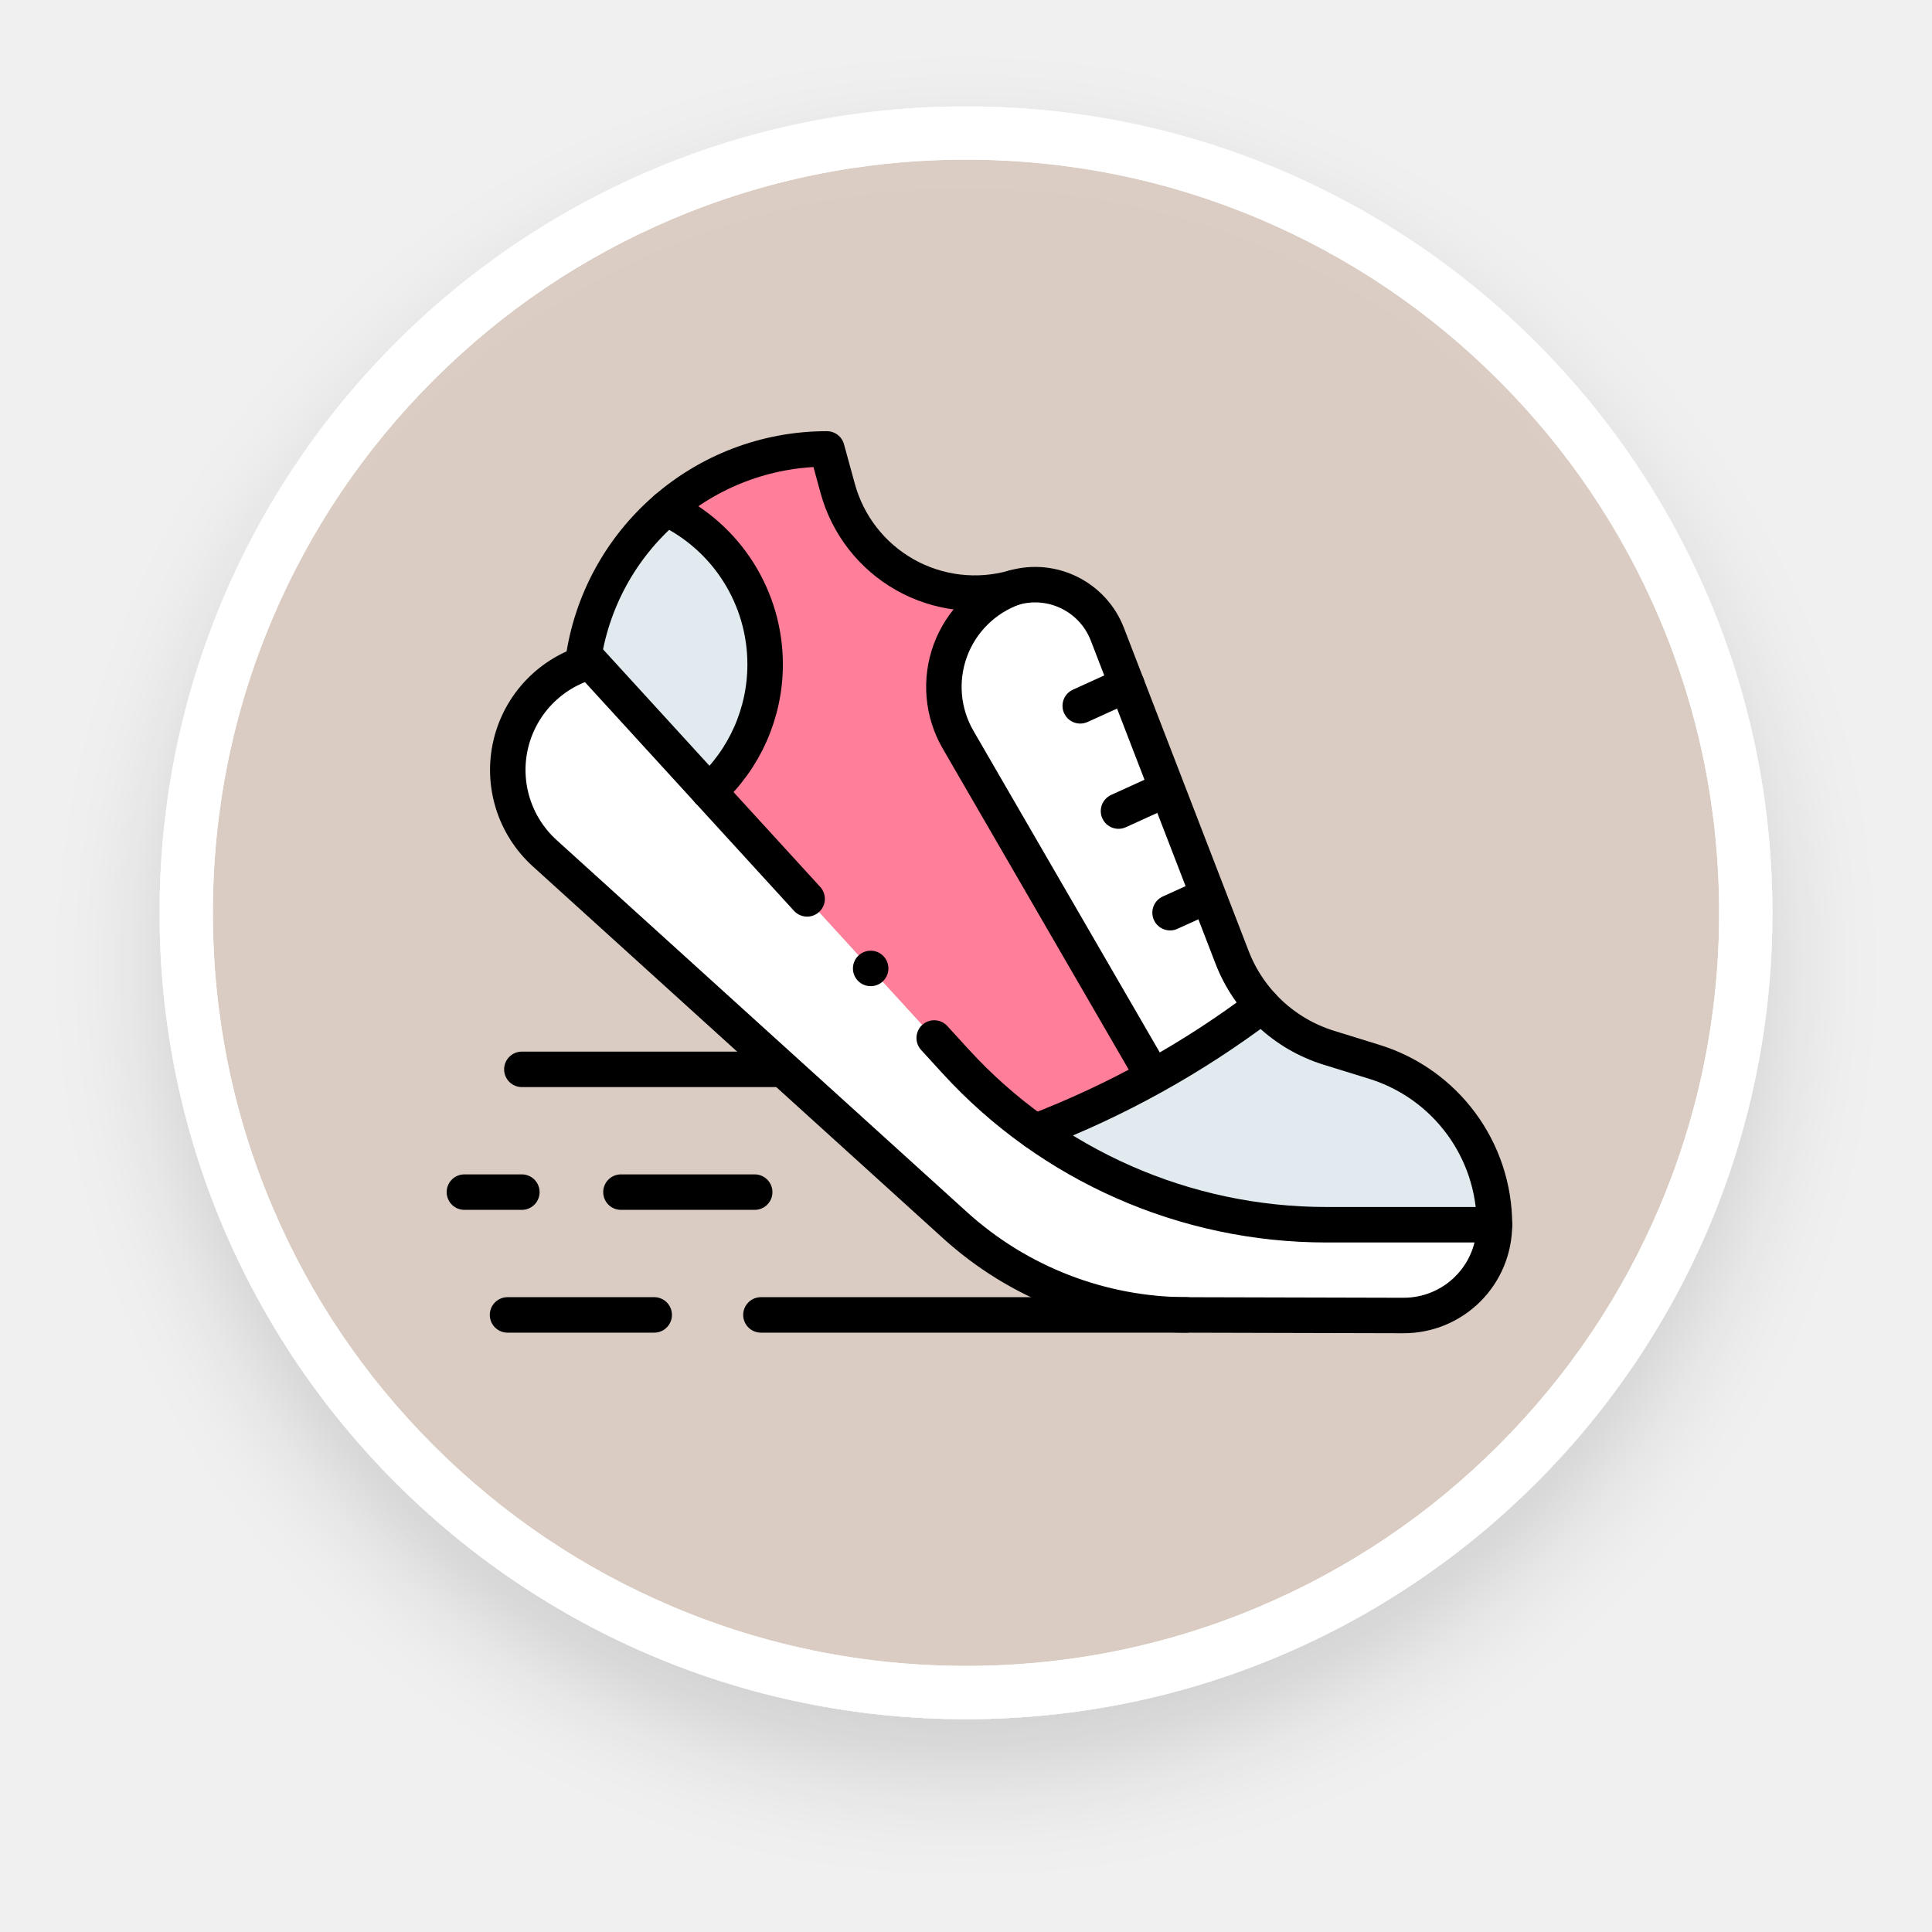
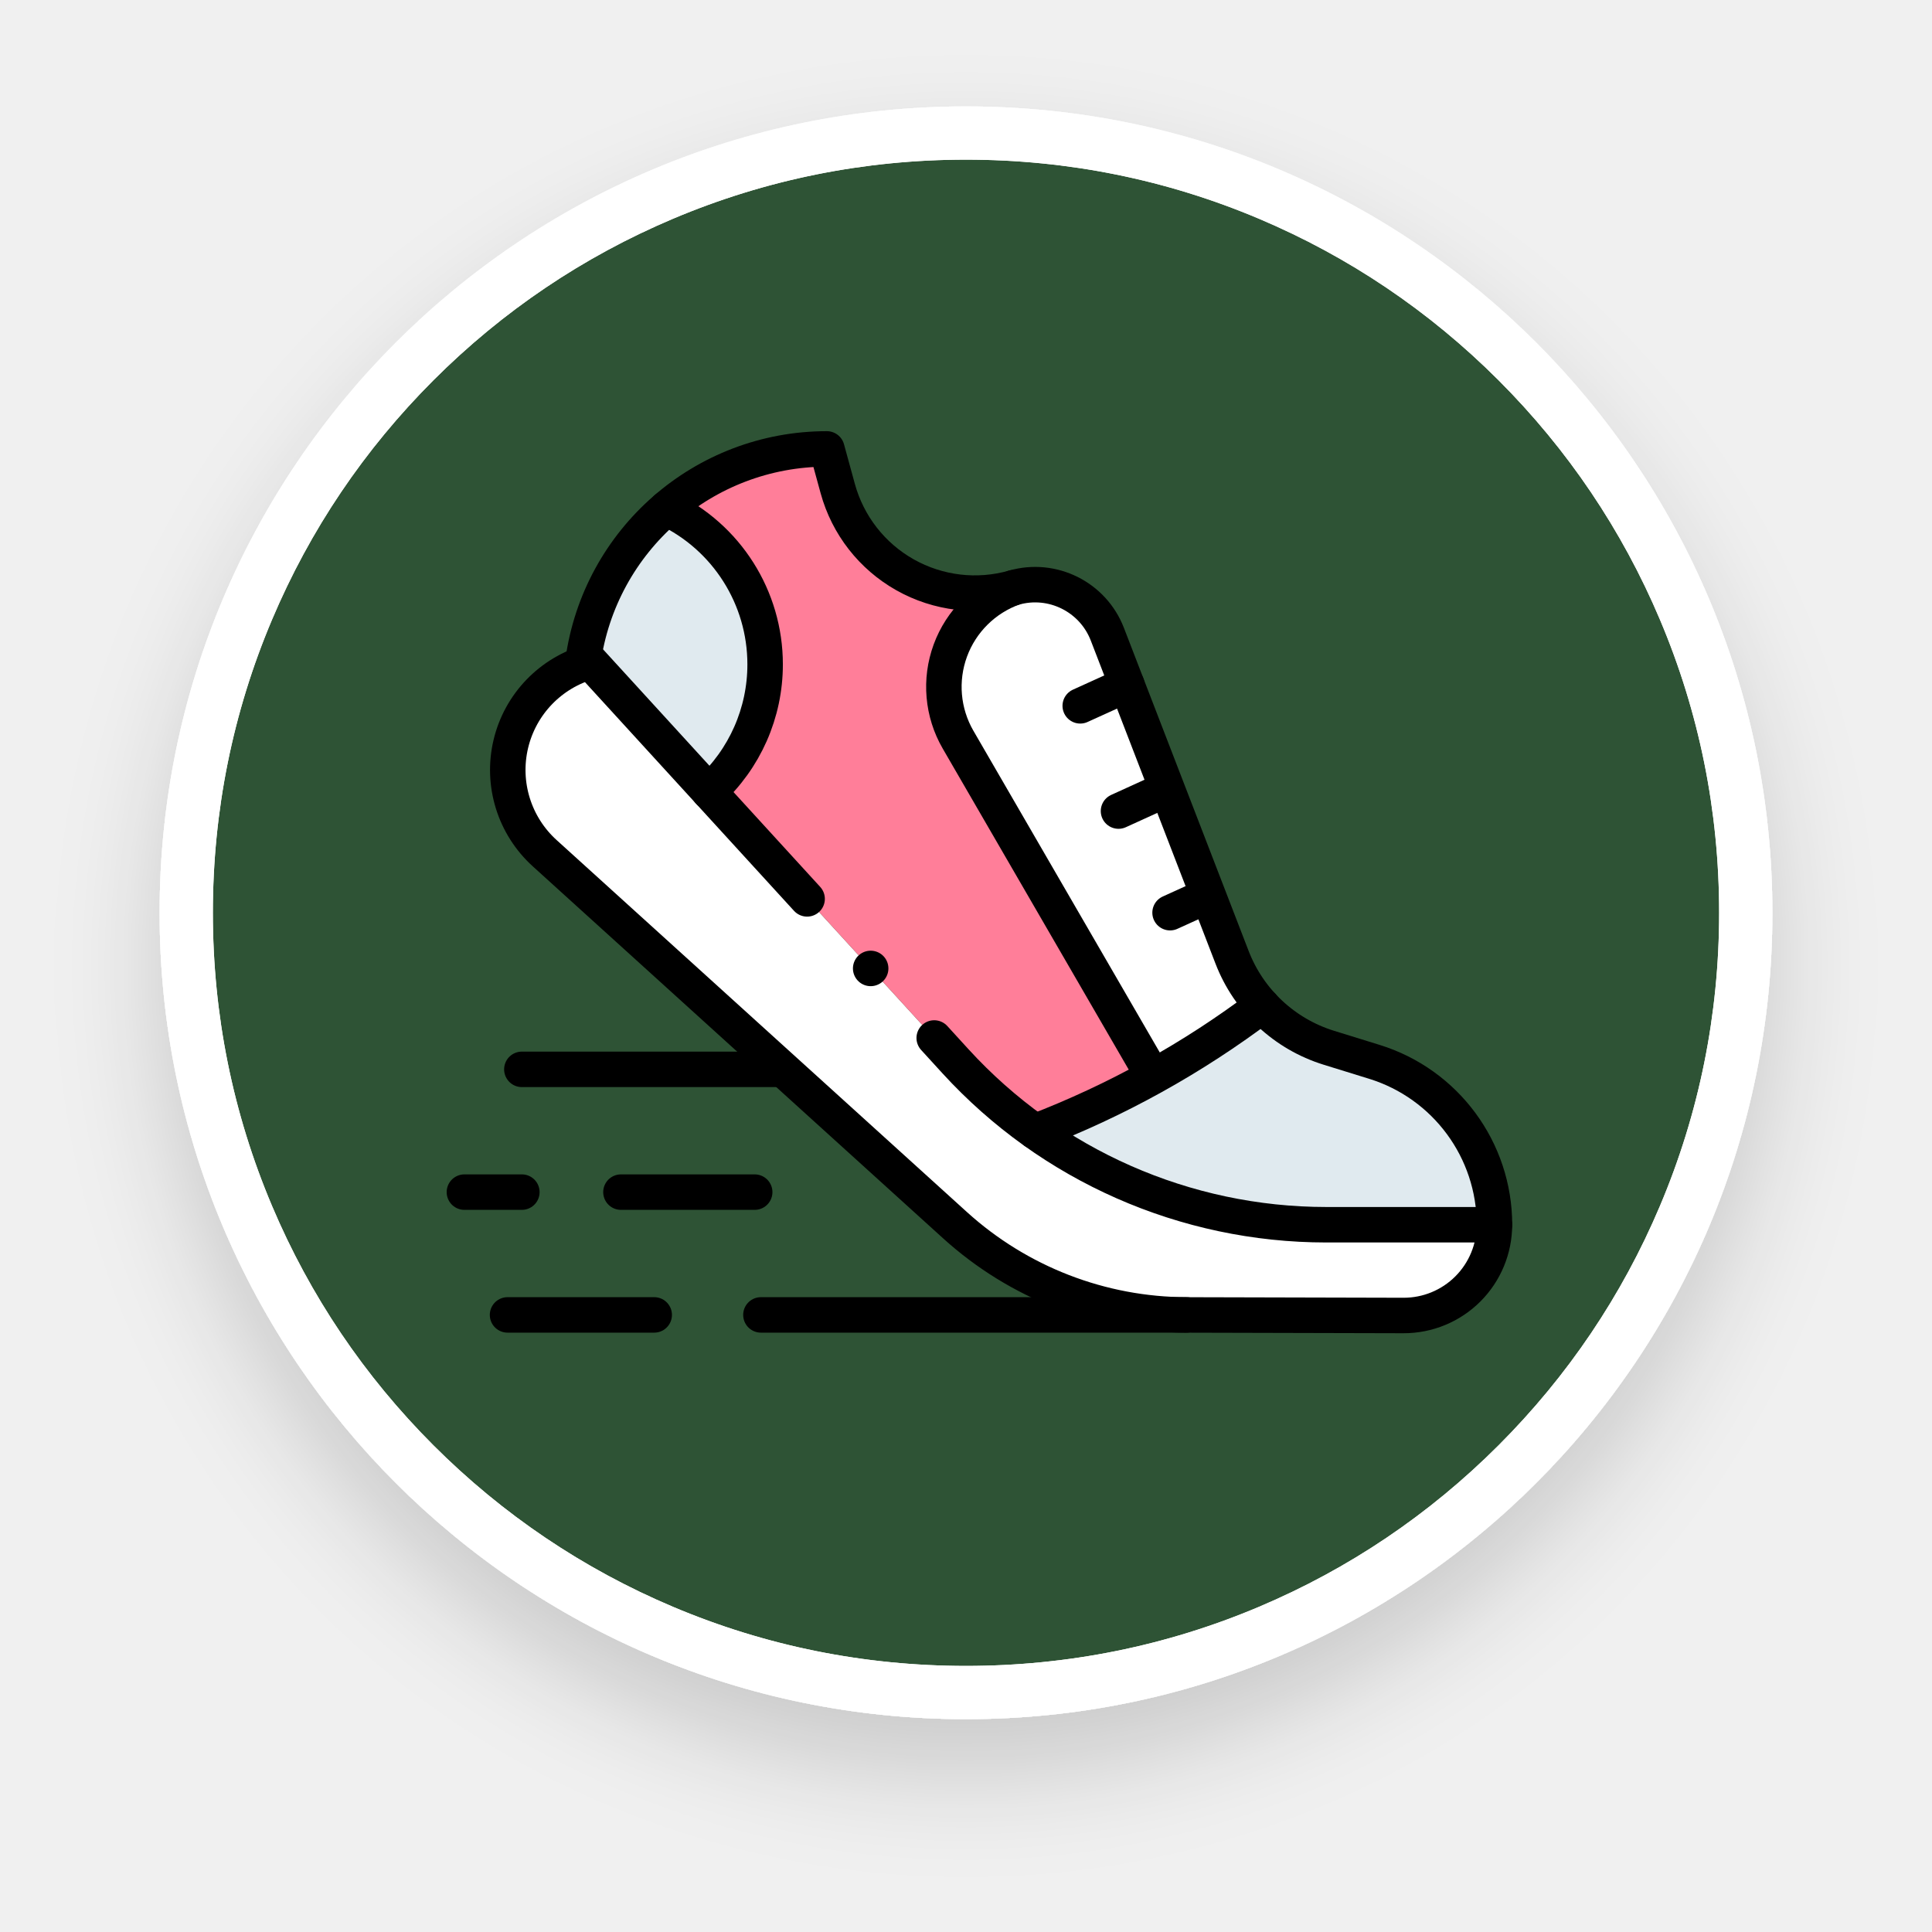
<svg xmlns="http://www.w3.org/2000/svg" width="108.914" height="108.914" viewBox="0 0 108.914 108.914">
  <defs>
    <filter id="Trazado_874925" x="0" y="0" width="108.914" height="108.914" filterUnits="userSpaceOnUse">
      <feOffset dy="3" input="SourceAlpha" />
      <feGaussianBlur stdDeviation="3" result="blur" />
      <feFlood flood-opacity="0.161" />
      <feComposite operator="in" in2="blur" />
      <feComposite in="SourceGraphic" />
    </filter>
    <clipPath id="clip-path">
      <path id="path1413" d="M0-682.665H60.429v60.429H0Z" transform="translate(0 682.665)" />
    </clipPath>
  </defs>
  <g id="Grupo_1177648" data-name="Grupo 1177648" transform="translate(-799.5 -2534.157)">
    <g id="Grupo_1111316" data-name="Grupo 1111316" transform="translate(0 587.946)">
      <g id="Grupo_1109835" data-name="Grupo 1109835">
        <g id="Grupo_1107913" data-name="Grupo 1107913" transform="translate(808.5 1952.211)">
          <g transform="matrix(1, 0, 0, 1, -9, -6)" filter="url(#Trazado_874925)">
-             <g id="Trazado_874925-2" data-name="Trazado 874925" transform="translate(9 6)" fill="#d8cabd" opacity="0.859">
+             <g id="Trazado_874925-2" data-name="Trazado 874925" transform="translate(9 6)" fill="#2f5235">
              <path d="M 45.457 89.414 C 39.522 89.414 33.766 88.252 28.347 85.96 C 23.113 83.746 18.412 80.577 14.375 76.539 C 10.337 72.502 7.168 67.801 4.954 62.567 C 2.662 57.149 1.5 51.392 1.5 45.457 C 1.5 39.522 2.662 33.766 4.954 28.347 C 7.168 23.113 10.337 18.412 14.375 14.375 C 18.412 10.337 23.113 7.168 28.347 4.954 C 33.766 2.662 39.522 1.5 45.457 1.5 C 51.392 1.5 57.148 2.662 62.566 4.954 C 67.8 7.168 72.502 10.337 76.539 14.375 C 80.576 18.412 83.746 23.113 85.96 28.347 C 88.252 33.766 89.414 39.522 89.414 45.457 C 89.414 51.392 88.252 57.149 85.96 62.567 C 83.746 67.801 80.576 72.502 76.539 76.539 C 72.502 80.577 67.8 83.746 62.566 85.96 C 57.148 88.252 51.392 89.414 45.457 89.414 Z" stroke="none" />
              <path d="M 45.457 3 C 39.724 3 34.164 4.122 28.932 6.335 C 23.876 8.473 19.335 11.535 15.435 15.435 C 11.535 19.335 8.473 23.876 6.335 28.932 C 4.122 34.164 3 39.724 3 45.457 C 3 51.19 4.122 56.75 6.335 61.982 C 8.473 67.038 11.535 71.579 15.435 75.479 C 19.335 79.379 23.876 82.441 28.932 84.579 C 34.164 86.792 39.724 87.914 45.457 87.914 C 51.19 87.914 56.75 86.792 61.982 84.579 C 67.037 82.441 71.578 79.379 75.478 75.479 C 79.378 71.579 82.44 67.038 84.578 61.982 C 86.791 56.75 87.914 51.19 87.914 45.457 C 87.914 39.724 86.791 34.164 84.578 28.932 C 82.44 23.876 79.378 19.335 75.478 15.435 C 71.578 11.535 67.037 8.473 61.982 6.335 C 56.75 4.122 51.19 3 45.457 3 M 45.457 0 C 70.562 0 90.914 20.352 90.914 45.457 L 90.914 45.457 C 90.914 70.562 70.562 90.914 45.457 90.914 C 20.352 90.914 0 70.562 0 45.457 L 0 45.457 C 0 20.352 20.352 0 45.457 0 Z" stroke="none" fill="#fff" />
            </g>
          </g>
          <g id="Trazado_874923" data-name="Trazado 874923" transform="translate(0 0)" fill="none">
            <path d="M45.457,0A45.457,45.457,0,0,1,90.914,45.457h0A45.457,45.457,0,0,1,0,45.457H0A45.457,45.457,0,0,1,45.457,0Z" stroke="none" />
            <path d="M 45.457 3 C 39.724 3 34.164 4.122 28.932 6.335 C 23.876 8.473 19.335 11.535 15.435 15.435 C 11.535 19.335 8.473 23.876 6.335 28.932 C 4.122 34.164 3 39.724 3 45.457 C 3 51.19 4.122 56.75 6.335 61.982 C 8.473 67.038 11.535 71.579 15.435 75.479 C 19.335 79.379 23.876 82.441 28.932 84.579 C 34.164 86.792 39.724 87.914 45.457 87.914 C 51.19 87.914 56.75 86.792 61.982 84.579 C 67.037 82.441 71.578 79.379 75.478 75.479 C 79.378 71.579 82.44 67.038 84.578 61.982 C 86.791 56.75 87.914 51.19 87.914 45.457 C 87.914 39.724 86.791 34.164 84.578 28.932 C 82.44 23.876 79.378 19.335 75.478 15.435 C 71.578 11.535 67.037 8.473 61.982 6.335 C 56.75 4.122 51.19 3 45.457 3 M 45.457 0 C 70.562 0 90.914 20.352 90.914 45.457 L 90.914 45.457 C 90.914 70.562 70.562 90.914 45.457 90.914 C 20.352 90.914 0 70.562 0 45.457 L 0 45.457 C 0 20.352 20.352 0 45.457 0 Z" stroke="none" fill="#fff" />
          </g>
        </g>
      </g>
    </g>
    <g id="g1407" transform="translate(824.5 3236.339)">
      <g id="g1409" transform="translate(0 -682.665)">
        <g id="g1411" clip-path="url(#clip-path)">
          <g id="g1417" transform="translate(3.623 17.784)">
            <path id="path1419" d="M-47.88,0l20.593,22.528A28.324,28.324,0,0,0-6.381,31.742H3.095a5.114,5.114,0,0,1-5.127,5.114l-12.224-.031a19.515,19.515,0,0,1-13.058-5.057L-50.447,10.8A6.333,6.333,0,0,1-47.88,0Z" transform="translate(52.53)" fill="#fff" />
          </g>
          <g id="g1421" transform="translate(7.864 5.789)">
            <path id="path1423" d="M-529.106-450.358h0a9.62,9.62,0,0,0-6.777-9.19l-2.56-.792a8.559,8.559,0,0,1-5.456-5.095l-7.031-18.214a4.364,4.364,0,0,0-5.27-2.624h0a8.012,8.012,0,0,1-9.927-5.585l-.613-2.236A13.88,13.88,0,0,0-580.49-482.1h.409l20.593,22.528a28.324,28.324,0,0,0,20.906,9.214Z" transform="translate(580.49 494.095)" fill="#ff7e99" />
          </g>
          <g id="g1425" transform="translate(28.207 13.441)">
            <path id="path1427" d="M-8.263-89.995,2.481-71.448,8.887-75a8.553,8.553,0,0,1-1.7-2.728L.153-95.941a4.364,4.364,0,0,0-5.27-2.625h0a5.938,5.938,0,0,0-3.146,8.571" transform="translate(9.066 98.735)" fill="#fff" />
          </g>
          <g id="g1429" transform="translate(33.353 37.174)">
            <path id="path1431" d="M-169.068-127.187h9.476a9.62,9.62,0,0,0-6.777-9.19l-2.56-.792a8.555,8.555,0,0,1-3.755-2.37l0,0a52.3,52.3,0,0,1-12.8,7.1,28.324,28.324,0,0,0,16.419,5.245" transform="translate(185.488 139.538)" fill="#e0eaef" />
          </g>
          <g id="g1433" transform="translate(7.903 9.149)">
            <path id="path1435" d="M-105.284-90.482a9.717,9.717,0,0,0-5.565-8.787,13.856,13.856,0,0,0-4.659,8.37l.244.265h.126l6.694,7.323a9.69,9.69,0,0,0,3.161-7.171" transform="translate(115.509 99.269)" fill="#e0eaef" />
          </g>
          <g id="g1437" transform="translate(3.623 17.784)">
            <path id="path1439" d="M-247.558-218.444l1.2,1.314a28.324,28.324,0,0,0,20.906,9.214h9.476A5.114,5.114,0,0,1-221.1-202.8l-12.224-.031a19.515,19.515,0,0,1-13.058-5.057l-23.133-20.972a6.333,6.333,0,0,1,2.567-10.8h0l12.225,13.374" transform="translate(271.6 239.658)" fill="none" stroke="#000" stroke-linecap="round" stroke-linejoin="round" stroke-miterlimit="10" stroke-width="2" />
          </g>
          <g id="g1441" transform="translate(7.864 5.789)">
            <path id="path1443" d="M0-123.507A13.88,13.88,0,0,1,13.75-135.5l.613,2.236a8.012,8.012,0,0,0,9.928,5.585h0a4.364,4.364,0,0,1,5.27,2.624l7.031,18.214a8.56,8.56,0,0,0,5.456,5.1l2.56.792a9.62,9.62,0,0,1,6.777,9.19" transform="translate(0 135.501)" fill="none" stroke="#000" stroke-linecap="round" stroke-linejoin="round" stroke-miterlimit="10" stroke-width="2" />
          </g>
          <g id="g1445" transform="translate(12.562 9.149)">
            <path id="path1447" d="M-24.765-164.325A9.69,9.69,0,0,0-21.6-171.5a9.717,9.717,0,0,0-5.566-8.787" transform="translate(27.171 180.284)" fill="none" stroke="#000" stroke-linecap="round" stroke-linejoin="round" stroke-miterlimit="10" stroke-width="2" />
          </g>
          <g id="g1449" transform="translate(35.897 19.08)">
            <path id="path1451" d="M-27.045,0l-2.627,1.193" transform="translate(29.672)" fill="none" stroke="#000" stroke-linecap="round" stroke-linejoin="round" stroke-miterlimit="10" stroke-width="2" />
          </g>
          <g id="g1453" transform="translate(38.054 25.006)">
            <path id="path1455" d="M-27.141,0l-2.636,1.2" transform="translate(29.777)" fill="none" stroke="#000" stroke-linecap="round" stroke-linejoin="round" stroke-miterlimit="10" stroke-width="2" />
          </g>
          <g id="g1457" transform="translate(40.961 31.091)">
            <path id="path1459" d="M-19.107,0l-1.856.843" transform="translate(20.963)" fill="none" stroke="#000" stroke-linecap="round" stroke-linejoin="round" stroke-miterlimit="10" stroke-width="2" />
          </g>
          <g id="g1461" transform="translate(33.352 37.176)">
            <path id="path1463" d="M-131.842,0a52.3,52.3,0,0,1-12.8,7.1" transform="translate(144.646)" fill="none" stroke="#000" stroke-linecap="round" stroke-linejoin="round" stroke-miterlimit="10" stroke-width="2" />
          </g>
          <g id="g1465" transform="translate(28.207 13.61)">
            <path id="path1467" d="M-118.9-279.236l-10.745-18.547a5.938,5.938,0,0,1,3.146-8.571" transform="translate(130.448 306.354)" fill="none" stroke="#000" stroke-linecap="round" stroke-linejoin="round" stroke-miterlimit="10" stroke-width="2" />
          </g>
          <g id="g1469" transform="translate(17.901 54.609)">
            <path id="path1471" d="M-247.1,0h-24" transform="translate(271.095 0)" fill="none" stroke="#000" stroke-linecap="round" stroke-linejoin="round" stroke-miterlimit="10" stroke-width="2" />
          </g>
          <g id="g1473" transform="translate(3.611 54.609)">
            <path id="path1475" d="M-85.139,0h-8.268" transform="translate(93.408 0)" fill="none" stroke="#000" stroke-linecap="round" stroke-linejoin="round" stroke-miterlimit="10" stroke-width="2" />
          </g>
          <g id="g1477" transform="translate(1.18 47.687)">
            <path id="path1479" d="M-33.353,0h-3.239" transform="translate(36.592 0)" fill="none" stroke="#000" stroke-linecap="round" stroke-linejoin="round" stroke-miterlimit="10" stroke-width="2" />
          </g>
          <g id="g1481" transform="translate(10.005 47.687)">
            <path id="path1483" d="M-77.637,0h-7.54" transform="translate(85.177 0)" fill="none" stroke="#000" stroke-linecap="round" stroke-linejoin="round" stroke-miterlimit="10" stroke-width="2" />
          </g>
          <g id="g1485" transform="translate(4.419 40.766)">
            <path id="path1487" d="M-148.192,0h-14.392" transform="translate(162.584)" fill="none" stroke="#000" stroke-linecap="round" stroke-linejoin="round" stroke-miterlimit="10" stroke-width="2" />
          </g>
          <g id="g1489" transform="translate(24.083 35.077)">
            <path id="path1491" d="M0,0H0" transform="translate(0)" fill="none" stroke="#000" stroke-linecap="round" stroke-linejoin="round" stroke-miterlimit="10" stroke-width="2" />
          </g>
        </g>
      </g>
    </g>
  </g>
</svg>
